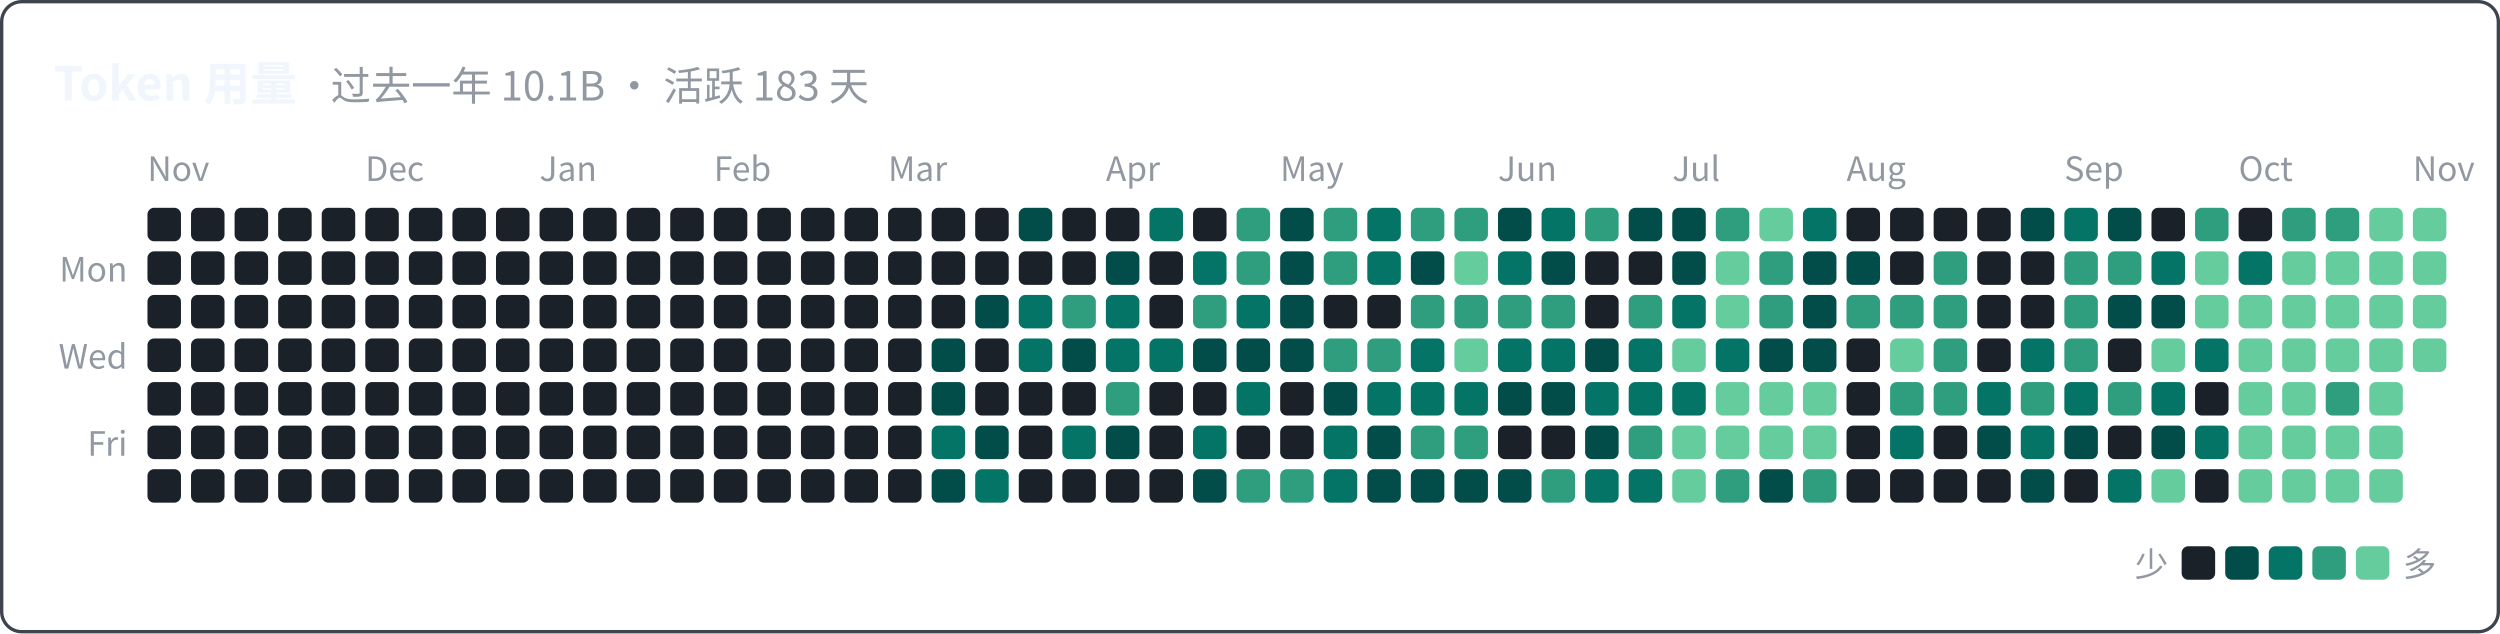
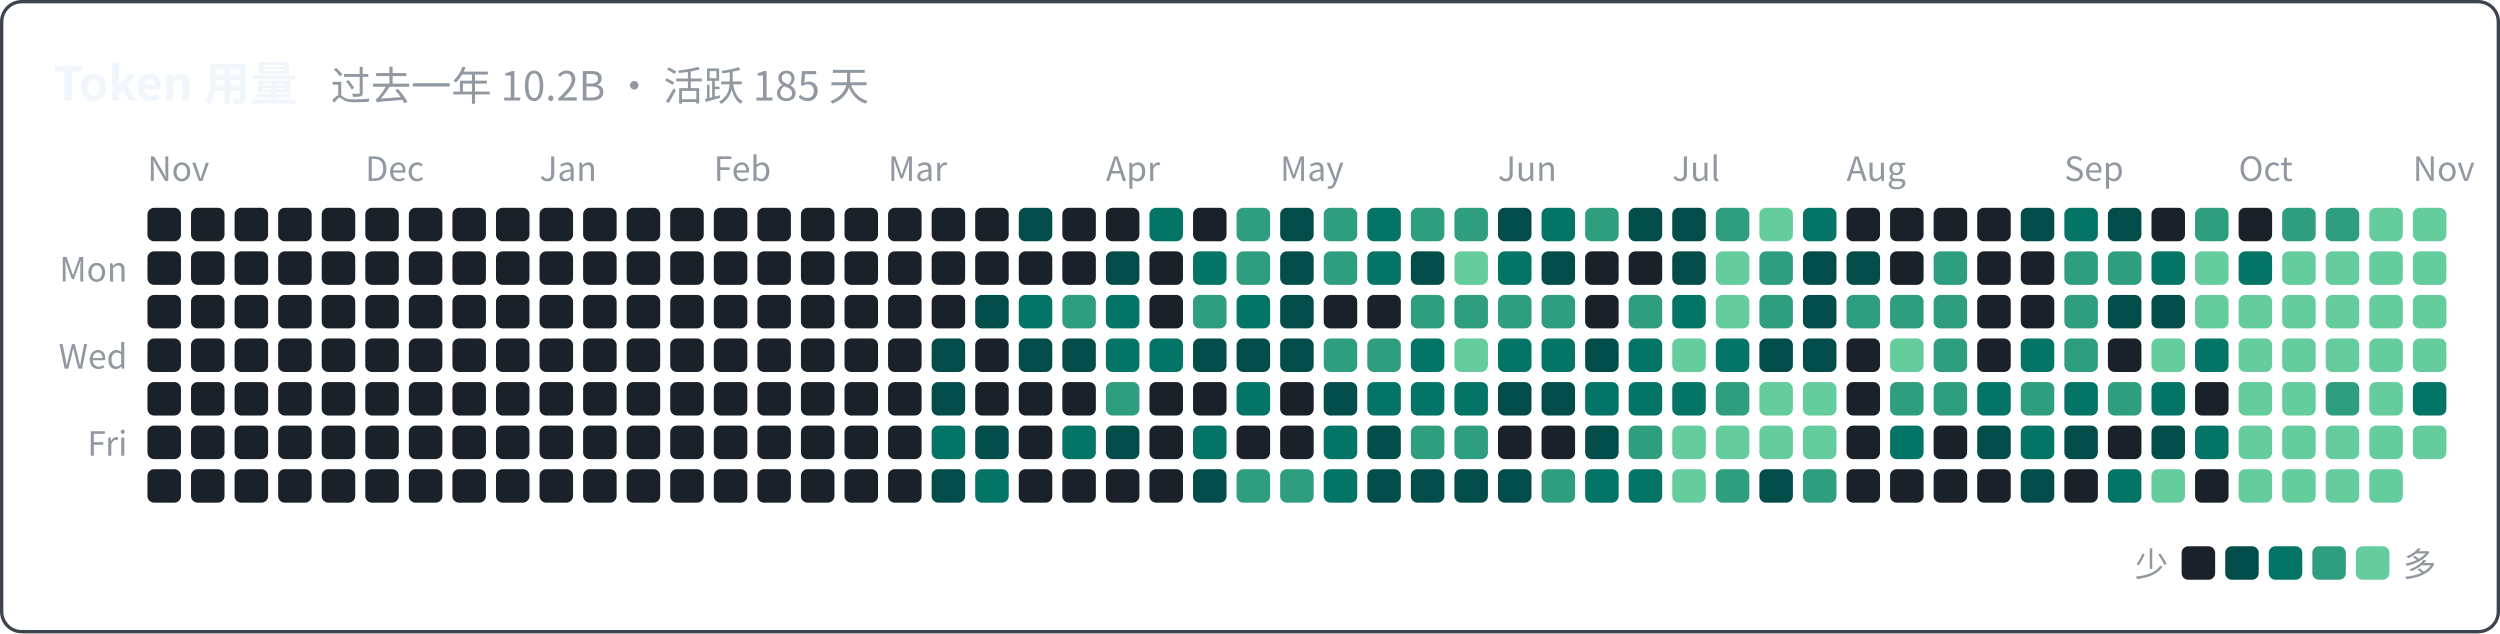
<svg xmlns="http://www.w3.org/2000/svg" width="746" height="189" viewBox="0 0 746 189" font-family="system-ui, -apple-system, 'Segoe UI', 'PingFang SC', 'Microsoft YaHei', 'Noto Sans CJK SC', sans-serif">
  <rect x="0.5" y="0.5" width="745" height="188" rx="6" fill="none" stroke="#3d444d" />
-   <text x="16" y="30" font-size="14" font-weight="600" fill="#f0f6fc">Token 用量<tspan dx="10" font-size="12" font-weight="400" fill="#9198a1">过去一年 10.1B · 活跃 183 天</tspan>
+   <text x="16" y="30" font-size="14" font-weight="600" fill="#f0f6fc">Token 用量<tspan dx="10" font-size="12" font-weight="400" fill="#9198a1">过去一年 10.2B · 活跃 185 天</tspan>
  </text>
  <text x="44" y="54" font-size="10" fill="#9198a1">Nov</text>
  <text x="109" y="54" font-size="10" fill="#9198a1">Dec</text>
  <text x="161" y="54" font-size="10" fill="#9198a1">Jan</text>
  <text x="213" y="54" font-size="10" fill="#9198a1">Feb</text>
  <text x="265" y="54" font-size="10" fill="#9198a1">Mar</text>
  <text x="330" y="54" font-size="10" fill="#9198a1">Apr</text>
  <text x="382" y="54" font-size="10" fill="#9198a1">May</text>
  <text x="447" y="54" font-size="10" fill="#9198a1">Jun</text>
  <text x="499" y="54" font-size="10" fill="#9198a1">Jul</text>
  <text x="551" y="54" font-size="10" fill="#9198a1">Aug</text>
  <text x="616" y="54" font-size="10" fill="#9198a1">Sep</text>
  <text x="668" y="54" font-size="10" fill="#9198a1">Oct</text>
  <text x="720" y="54" font-size="10" fill="#9198a1">Nov</text>
  <text x="38" y="84" font-size="10" text-anchor="end" fill="#9198a1">Mon</text>
  <text x="38" y="110" font-size="10" text-anchor="end" fill="#9198a1">Wed</text>
  <text x="38" y="136" font-size="10" text-anchor="end" fill="#9198a1">Fri</text>
  <rect x="44" y="62" width="10" height="10" rx="2" fill="#1b2129" />
  <rect x="44" y="75" width="10" height="10" rx="2" fill="#1b2129" />
  <rect x="44" y="88" width="10" height="10" rx="2" fill="#1b2129" />
  <rect x="44" y="101" width="10" height="10" rx="2" fill="#1b2129" />
  <rect x="44" y="114" width="10" height="10" rx="2" fill="#1b2129" />
  <rect x="44" y="127" width="10" height="10" rx="2" fill="#1b2129" />
  <rect x="44" y="140" width="10" height="10" rx="2" fill="#1b2129" />
  <rect x="57" y="62" width="10" height="10" rx="2" fill="#1b2129" />
  <rect x="57" y="75" width="10" height="10" rx="2" fill="#1b2129" />
  <rect x="57" y="88" width="10" height="10" rx="2" fill="#1b2129" />
  <rect x="57" y="101" width="10" height="10" rx="2" fill="#1b2129" />
  <rect x="57" y="114" width="10" height="10" rx="2" fill="#1b2129" />
  <rect x="57" y="127" width="10" height="10" rx="2" fill="#1b2129" />
  <rect x="57" y="140" width="10" height="10" rx="2" fill="#1b2129" />
  <rect x="70" y="62" width="10" height="10" rx="2" fill="#1b2129" />
  <rect x="70" y="75" width="10" height="10" rx="2" fill="#1b2129" />
  <rect x="70" y="88" width="10" height="10" rx="2" fill="#1b2129" />
  <rect x="70" y="101" width="10" height="10" rx="2" fill="#1b2129" />
  <rect x="70" y="114" width="10" height="10" rx="2" fill="#1b2129" />
  <rect x="70" y="127" width="10" height="10" rx="2" fill="#1b2129" />
  <rect x="70" y="140" width="10" height="10" rx="2" fill="#1b2129" />
  <rect x="83" y="62" width="10" height="10" rx="2" fill="#1b2129" />
  <rect x="83" y="75" width="10" height="10" rx="2" fill="#1b2129" />
  <rect x="83" y="88" width="10" height="10" rx="2" fill="#1b2129" />
  <rect x="83" y="101" width="10" height="10" rx="2" fill="#1b2129" />
  <rect x="83" y="114" width="10" height="10" rx="2" fill="#1b2129" />
  <rect x="83" y="127" width="10" height="10" rx="2" fill="#1b2129" />
  <rect x="83" y="140" width="10" height="10" rx="2" fill="#1b2129" />
  <rect x="96" y="62" width="10" height="10" rx="2" fill="#1b2129" />
  <rect x="96" y="75" width="10" height="10" rx="2" fill="#1b2129" />
  <rect x="96" y="88" width="10" height="10" rx="2" fill="#1b2129" />
  <rect x="96" y="101" width="10" height="10" rx="2" fill="#1b2129" />
  <rect x="96" y="114" width="10" height="10" rx="2" fill="#1b2129" />
  <rect x="96" y="127" width="10" height="10" rx="2" fill="#1b2129" />
  <rect x="96" y="140" width="10" height="10" rx="2" fill="#1b2129" />
  <rect x="109" y="62" width="10" height="10" rx="2" fill="#1b2129" />
  <rect x="109" y="75" width="10" height="10" rx="2" fill="#1b2129" />
  <rect x="109" y="88" width="10" height="10" rx="2" fill="#1b2129" />
  <rect x="109" y="101" width="10" height="10" rx="2" fill="#1b2129" />
  <rect x="109" y="114" width="10" height="10" rx="2" fill="#1b2129" />
  <rect x="109" y="127" width="10" height="10" rx="2" fill="#1b2129" />
  <rect x="109" y="140" width="10" height="10" rx="2" fill="#1b2129" />
  <rect x="122" y="62" width="10" height="10" rx="2" fill="#1b2129" />
  <rect x="122" y="75" width="10" height="10" rx="2" fill="#1b2129" />
  <rect x="122" y="88" width="10" height="10" rx="2" fill="#1b2129" />
  <rect x="122" y="101" width="10" height="10" rx="2" fill="#1b2129" />
  <rect x="122" y="114" width="10" height="10" rx="2" fill="#1b2129" />
  <rect x="122" y="127" width="10" height="10" rx="2" fill="#1b2129" />
  <rect x="122" y="140" width="10" height="10" rx="2" fill="#1b2129" />
  <rect x="135" y="62" width="10" height="10" rx="2" fill="#1b2129" />
  <rect x="135" y="75" width="10" height="10" rx="2" fill="#1b2129" />
  <rect x="135" y="88" width="10" height="10" rx="2" fill="#1b2129" />
  <rect x="135" y="101" width="10" height="10" rx="2" fill="#1b2129" />
  <rect x="135" y="114" width="10" height="10" rx="2" fill="#1b2129" />
  <rect x="135" y="127" width="10" height="10" rx="2" fill="#1b2129" />
  <rect x="135" y="140" width="10" height="10" rx="2" fill="#1b2129" />
  <rect x="148" y="62" width="10" height="10" rx="2" fill="#1b2129" />
  <rect x="148" y="75" width="10" height="10" rx="2" fill="#1b2129" />
  <rect x="148" y="88" width="10" height="10" rx="2" fill="#1b2129" />
  <rect x="148" y="101" width="10" height="10" rx="2" fill="#1b2129" />
  <rect x="148" y="114" width="10" height="10" rx="2" fill="#1b2129" />
  <rect x="148" y="127" width="10" height="10" rx="2" fill="#1b2129" />
  <rect x="148" y="140" width="10" height="10" rx="2" fill="#1b2129" />
  <rect x="161" y="62" width="10" height="10" rx="2" fill="#1b2129" />
  <rect x="161" y="75" width="10" height="10" rx="2" fill="#1b2129" />
  <rect x="161" y="88" width="10" height="10" rx="2" fill="#1b2129" />
  <rect x="161" y="101" width="10" height="10" rx="2" fill="#1b2129" />
  <rect x="161" y="114" width="10" height="10" rx="2" fill="#1b2129" />
  <rect x="161" y="127" width="10" height="10" rx="2" fill="#1b2129" />
  <rect x="161" y="140" width="10" height="10" rx="2" fill="#1b2129" />
  <rect x="174" y="62" width="10" height="10" rx="2" fill="#1b2129" />
  <rect x="174" y="75" width="10" height="10" rx="2" fill="#1b2129" />
  <rect x="174" y="88" width="10" height="10" rx="2" fill="#1b2129" />
  <rect x="174" y="101" width="10" height="10" rx="2" fill="#1b2129" />
  <rect x="174" y="114" width="10" height="10" rx="2" fill="#1b2129" />
  <rect x="174" y="127" width="10" height="10" rx="2" fill="#1b2129" />
  <rect x="174" y="140" width="10" height="10" rx="2" fill="#1b2129" />
  <rect x="187" y="62" width="10" height="10" rx="2" fill="#1b2129" />
  <rect x="187" y="75" width="10" height="10" rx="2" fill="#1b2129" />
  <rect x="187" y="88" width="10" height="10" rx="2" fill="#1b2129" />
  <rect x="187" y="101" width="10" height="10" rx="2" fill="#1b2129" />
  <rect x="187" y="114" width="10" height="10" rx="2" fill="#1b2129" />
  <rect x="187" y="127" width="10" height="10" rx="2" fill="#1b2129" />
  <rect x="187" y="140" width="10" height="10" rx="2" fill="#1b2129" />
  <rect x="200" y="62" width="10" height="10" rx="2" fill="#1b2129" />
  <rect x="200" y="75" width="10" height="10" rx="2" fill="#1b2129" />
  <rect x="200" y="88" width="10" height="10" rx="2" fill="#1b2129" />
  <rect x="200" y="101" width="10" height="10" rx="2" fill="#1b2129" />
  <rect x="200" y="114" width="10" height="10" rx="2" fill="#1b2129" />
  <rect x="200" y="127" width="10" height="10" rx="2" fill="#1b2129" />
  <rect x="200" y="140" width="10" height="10" rx="2" fill="#1b2129" />
  <rect x="213" y="62" width="10" height="10" rx="2" fill="#1b2129" />
  <rect x="213" y="75" width="10" height="10" rx="2" fill="#1b2129" />
  <rect x="213" y="88" width="10" height="10" rx="2" fill="#1b2129" />
  <rect x="213" y="101" width="10" height="10" rx="2" fill="#1b2129" />
  <rect x="213" y="114" width="10" height="10" rx="2" fill="#1b2129" />
  <rect x="213" y="127" width="10" height="10" rx="2" fill="#1b2129" />
  <rect x="213" y="140" width="10" height="10" rx="2" fill="#1b2129" />
  <rect x="226" y="62" width="10" height="10" rx="2" fill="#1b2129" />
  <rect x="226" y="75" width="10" height="10" rx="2" fill="#1b2129" />
  <rect x="226" y="88" width="10" height="10" rx="2" fill="#1b2129" />
  <rect x="226" y="101" width="10" height="10" rx="2" fill="#1b2129" />
  <rect x="226" y="114" width="10" height="10" rx="2" fill="#1b2129" />
  <rect x="226" y="127" width="10" height="10" rx="2" fill="#1b2129" />
  <rect x="226" y="140" width="10" height="10" rx="2" fill="#1b2129" />
  <rect x="239" y="62" width="10" height="10" rx="2" fill="#1b2129" />
  <rect x="239" y="75" width="10" height="10" rx="2" fill="#1b2129" />
  <rect x="239" y="88" width="10" height="10" rx="2" fill="#1b2129" />
  <rect x="239" y="101" width="10" height="10" rx="2" fill="#1b2129" />
  <rect x="239" y="114" width="10" height="10" rx="2" fill="#1b2129" />
  <rect x="239" y="127" width="10" height="10" rx="2" fill="#1b2129" />
  <rect x="239" y="140" width="10" height="10" rx="2" fill="#1b2129" />
  <rect x="252" y="62" width="10" height="10" rx="2" fill="#1b2129" />
  <rect x="252" y="75" width="10" height="10" rx="2" fill="#1b2129" />
  <rect x="252" y="88" width="10" height="10" rx="2" fill="#1b2129" />
  <rect x="252" y="101" width="10" height="10" rx="2" fill="#1b2129" />
  <rect x="252" y="114" width="10" height="10" rx="2" fill="#1b2129" />
  <rect x="252" y="127" width="10" height="10" rx="2" fill="#1b2129" />
  <rect x="252" y="140" width="10" height="10" rx="2" fill="#1b2129" />
  <rect x="265" y="62" width="10" height="10" rx="2" fill="#1b2129" />
  <rect x="265" y="75" width="10" height="10" rx="2" fill="#1b2129" />
  <rect x="265" y="88" width="10" height="10" rx="2" fill="#1b2129" />
  <rect x="265" y="101" width="10" height="10" rx="2" fill="#1b2129" />
  <rect x="265" y="114" width="10" height="10" rx="2" fill="#1b2129" />
  <rect x="265" y="127" width="10" height="10" rx="2" fill="#1b2129" />
  <rect x="265" y="140" width="10" height="10" rx="2" fill="#1b2129" />
  <rect x="278" y="62" width="10" height="10" rx="2" fill="#1b2129" />
  <rect x="278" y="75" width="10" height="10" rx="2" fill="#1b2129" />
  <rect x="278" y="88" width="10" height="10" rx="2" fill="#1b2129" />
  <rect x="278" y="101" width="10" height="10" rx="2" fill="#024d4a" />
  <rect x="278" y="114" width="10" height="10" rx="2" fill="#024d4a" />
  <rect x="278" y="127" width="10" height="10" rx="2" fill="#037465" />
  <rect x="278" y="140" width="10" height="10" rx="2" fill="#024d4a" />
  <rect x="291" y="62" width="10" height="10" rx="2" fill="#1b2129" />
  <rect x="291" y="75" width="10" height="10" rx="2" fill="#1b2129" />
  <rect x="291" y="88" width="10" height="10" rx="2" fill="#024d4a" />
  <rect x="291" y="101" width="10" height="10" rx="2" fill="#1b2129" />
  <rect x="291" y="114" width="10" height="10" rx="2" fill="#1b2129" />
  <rect x="291" y="127" width="10" height="10" rx="2" fill="#024d4a" />
  <rect x="291" y="140" width="10" height="10" rx="2" fill="#037465" />
  <rect x="304" y="62" width="10" height="10" rx="2" fill="#024d4a" />
  <rect x="304" y="75" width="10" height="10" rx="2" fill="#1b2129" />
  <rect x="304" y="88" width="10" height="10" rx="2" fill="#037465" />
-   <rect x="304" y="101" width="10" height="10" rx="2" fill="#037465" />
+   <rect x="304" y="101" width="10" height="10" rx="2" fill="#024d4a" />
  <rect x="304" y="114" width="10" height="10" rx="2" fill="#1b2129" />
  <rect x="304" y="127" width="10" height="10" rx="2" fill="#1b2129" />
  <rect x="304" y="140" width="10" height="10" rx="2" fill="#1b2129" />
  <rect x="317" y="62" width="10" height="10" rx="2" fill="#1b2129" />
  <rect x="317" y="75" width="10" height="10" rx="2" fill="#1b2129" />
  <rect x="317" y="88" width="10" height="10" rx="2" fill="#2f9e7f" />
  <rect x="317" y="101" width="10" height="10" rx="2" fill="#024d4a" />
  <rect x="317" y="114" width="10" height="10" rx="2" fill="#1b2129" />
  <rect x="317" y="127" width="10" height="10" rx="2" fill="#037465" />
  <rect x="317" y="140" width="10" height="10" rx="2" fill="#1b2129" />
  <rect x="330" y="62" width="10" height="10" rx="2" fill="#1b2129" />
  <rect x="330" y="75" width="10" height="10" rx="2" fill="#024d4a" />
  <rect x="330" y="88" width="10" height="10" rx="2" fill="#037465" />
  <rect x="330" y="101" width="10" height="10" rx="2" fill="#037465" />
  <rect x="330" y="114" width="10" height="10" rx="2" fill="#2f9e7f" />
  <rect x="330" y="127" width="10" height="10" rx="2" fill="#024d4a" />
  <rect x="330" y="140" width="10" height="10" rx="2" fill="#1b2129" />
  <rect x="343" y="62" width="10" height="10" rx="2" fill="#037465" />
  <rect x="343" y="75" width="10" height="10" rx="2" fill="#1b2129" />
  <rect x="343" y="88" width="10" height="10" rx="2" fill="#1b2129" />
  <rect x="343" y="101" width="10" height="10" rx="2" fill="#037465" />
  <rect x="343" y="114" width="10" height="10" rx="2" fill="#1b2129" />
  <rect x="343" y="127" width="10" height="10" rx="2" fill="#1b2129" />
  <rect x="343" y="140" width="10" height="10" rx="2" fill="#1b2129" />
  <rect x="356" y="62" width="10" height="10" rx="2" fill="#1b2129" />
  <rect x="356" y="75" width="10" height="10" rx="2" fill="#037465" />
  <rect x="356" y="88" width="10" height="10" rx="2" fill="#2f9e7f" />
  <rect x="356" y="101" width="10" height="10" rx="2" fill="#024d4a" />
  <rect x="356" y="114" width="10" height="10" rx="2" fill="#1b2129" />
  <rect x="356" y="127" width="10" height="10" rx="2" fill="#037465" />
  <rect x="356" y="140" width="10" height="10" rx="2" fill="#024d4a" />
  <rect x="369" y="62" width="10" height="10" rx="2" fill="#2f9e7f" />
  <rect x="369" y="75" width="10" height="10" rx="2" fill="#2f9e7f" />
  <rect x="369" y="88" width="10" height="10" rx="2" fill="#037465" />
  <rect x="369" y="101" width="10" height="10" rx="2" fill="#024d4a" />
  <rect x="369" y="114" width="10" height="10" rx="2" fill="#037465" />
  <rect x="369" y="127" width="10" height="10" rx="2" fill="#1b2129" />
  <rect x="369" y="140" width="10" height="10" rx="2" fill="#2f9e7f" />
  <rect x="382" y="62" width="10" height="10" rx="2" fill="#024d4a" />
  <rect x="382" y="75" width="10" height="10" rx="2" fill="#024d4a" />
  <rect x="382" y="88" width="10" height="10" rx="2" fill="#024d4a" />
  <rect x="382" y="101" width="10" height="10" rx="2" fill="#024d4a" />
  <rect x="382" y="114" width="10" height="10" rx="2" fill="#1b2129" />
  <rect x="382" y="127" width="10" height="10" rx="2" fill="#1b2129" />
  <rect x="382" y="140" width="10" height="10" rx="2" fill="#2f9e7f" />
  <rect x="395" y="62" width="10" height="10" rx="2" fill="#2f9e7f" />
  <rect x="395" y="75" width="10" height="10" rx="2" fill="#2f9e7f" />
  <rect x="395" y="88" width="10" height="10" rx="2" fill="#1b2129" />
  <rect x="395" y="101" width="10" height="10" rx="2" fill="#2f9e7f" />
  <rect x="395" y="114" width="10" height="10" rx="2" fill="#024d4a" />
  <rect x="395" y="127" width="10" height="10" rx="2" fill="#037465" />
  <rect x="395" y="140" width="10" height="10" rx="2" fill="#037465" />
  <rect x="408" y="62" width="10" height="10" rx="2" fill="#037465" />
  <rect x="408" y="75" width="10" height="10" rx="2" fill="#037465" />
  <rect x="408" y="88" width="10" height="10" rx="2" fill="#1b2129" />
  <rect x="408" y="101" width="10" height="10" rx="2" fill="#2f9e7f" />
  <rect x="408" y="114" width="10" height="10" rx="2" fill="#037465" />
  <rect x="408" y="127" width="10" height="10" rx="2" fill="#024d4a" />
  <rect x="408" y="140" width="10" height="10" rx="2" fill="#024d4a" />
  <rect x="421" y="62" width="10" height="10" rx="2" fill="#2f9e7f" />
  <rect x="421" y="75" width="10" height="10" rx="2" fill="#024d4a" />
  <rect x="421" y="88" width="10" height="10" rx="2" fill="#2f9e7f" />
  <rect x="421" y="101" width="10" height="10" rx="2" fill="#037465" />
  <rect x="421" y="114" width="10" height="10" rx="2" fill="#037465" />
  <rect x="421" y="127" width="10" height="10" rx="2" fill="#2f9e7f" />
  <rect x="421" y="140" width="10" height="10" rx="2" fill="#024d4a" />
  <rect x="434" y="62" width="10" height="10" rx="2" fill="#2f9e7f" />
  <rect x="434" y="75" width="10" height="10" rx="2" fill="#64cc9d" />
  <rect x="434" y="88" width="10" height="10" rx="2" fill="#2f9e7f" />
  <rect x="434" y="101" width="10" height="10" rx="2" fill="#64cc9d" />
  <rect x="434" y="114" width="10" height="10" rx="2" fill="#037465" />
  <rect x="434" y="127" width="10" height="10" rx="2" fill="#2f9e7f" />
  <rect x="434" y="140" width="10" height="10" rx="2" fill="#024d4a" />
  <rect x="447" y="62" width="10" height="10" rx="2" fill="#024d4a" />
  <rect x="447" y="75" width="10" height="10" rx="2" fill="#037465" />
  <rect x="447" y="88" width="10" height="10" rx="2" fill="#2f9e7f" />
  <rect x="447" y="101" width="10" height="10" rx="2" fill="#037465" />
  <rect x="447" y="114" width="10" height="10" rx="2" fill="#024d4a" />
  <rect x="447" y="127" width="10" height="10" rx="2" fill="#1b2129" />
  <rect x="447" y="140" width="10" height="10" rx="2" fill="#024d4a" />
  <rect x="460" y="62" width="10" height="10" rx="2" fill="#037465" />
  <rect x="460" y="75" width="10" height="10" rx="2" fill="#024d4a" />
  <rect x="460" y="88" width="10" height="10" rx="2" fill="#2f9e7f" />
  <rect x="460" y="101" width="10" height="10" rx="2" fill="#037465" />
  <rect x="460" y="114" width="10" height="10" rx="2" fill="#024d4a" />
  <rect x="460" y="127" width="10" height="10" rx="2" fill="#1b2129" />
  <rect x="460" y="140" width="10" height="10" rx="2" fill="#2f9e7f" />
  <rect x="473" y="62" width="10" height="10" rx="2" fill="#2f9e7f" />
  <rect x="473" y="75" width="10" height="10" rx="2" fill="#1b2129" />
  <rect x="473" y="88" width="10" height="10" rx="2" fill="#1b2129" />
  <rect x="473" y="101" width="10" height="10" rx="2" fill="#024d4a" />
  <rect x="473" y="114" width="10" height="10" rx="2" fill="#037465" />
  <rect x="473" y="127" width="10" height="10" rx="2" fill="#024d4a" />
  <rect x="473" y="140" width="10" height="10" rx="2" fill="#037465" />
  <rect x="486" y="62" width="10" height="10" rx="2" fill="#024d4a" />
  <rect x="486" y="75" width="10" height="10" rx="2" fill="#1b2129" />
  <rect x="486" y="88" width="10" height="10" rx="2" fill="#2f9e7f" />
  <rect x="486" y="101" width="10" height="10" rx="2" fill="#037465" />
  <rect x="486" y="114" width="10" height="10" rx="2" fill="#037465" />
  <rect x="486" y="127" width="10" height="10" rx="2" fill="#2f9e7f" />
  <rect x="486" y="140" width="10" height="10" rx="2" fill="#037465" />
  <rect x="499" y="62" width="10" height="10" rx="2" fill="#024d4a" />
  <rect x="499" y="75" width="10" height="10" rx="2" fill="#024d4a" />
  <rect x="499" y="88" width="10" height="10" rx="2" fill="#037465" />
  <rect x="499" y="101" width="10" height="10" rx="2" fill="#64cc9d" />
  <rect x="499" y="114" width="10" height="10" rx="2" fill="#037465" />
  <rect x="499" y="127" width="10" height="10" rx="2" fill="#64cc9d" />
  <rect x="499" y="140" width="10" height="10" rx="2" fill="#64cc9d" />
  <rect x="512" y="62" width="10" height="10" rx="2" fill="#2f9e7f" />
  <rect x="512" y="75" width="10" height="10" rx="2" fill="#64cc9d" />
  <rect x="512" y="88" width="10" height="10" rx="2" fill="#64cc9d" />
  <rect x="512" y="101" width="10" height="10" rx="2" fill="#037465" />
-   <rect x="512" y="114" width="10" height="10" rx="2" fill="#64cc9d" />
+   <rect x="512" y="114" width="10" height="10" rx="2" fill="#2f9e7f" />
  <rect x="512" y="127" width="10" height="10" rx="2" fill="#64cc9d" />
  <rect x="512" y="140" width="10" height="10" rx="2" fill="#2f9e7f" />
  <rect x="525" y="62" width="10" height="10" rx="2" fill="#64cc9d" />
  <rect x="525" y="75" width="10" height="10" rx="2" fill="#2f9e7f" />
  <rect x="525" y="88" width="10" height="10" rx="2" fill="#2f9e7f" />
  <rect x="525" y="101" width="10" height="10" rx="2" fill="#024d4a" />
  <rect x="525" y="114" width="10" height="10" rx="2" fill="#64cc9d" />
  <rect x="525" y="127" width="10" height="10" rx="2" fill="#64cc9d" />
  <rect x="525" y="140" width="10" height="10" rx="2" fill="#024d4a" />
  <rect x="538" y="62" width="10" height="10" rx="2" fill="#037465" />
  <rect x="538" y="75" width="10" height="10" rx="2" fill="#024d4a" />
  <rect x="538" y="88" width="10" height="10" rx="2" fill="#024d4a" />
  <rect x="538" y="101" width="10" height="10" rx="2" fill="#024d4a" />
  <rect x="538" y="114" width="10" height="10" rx="2" fill="#64cc9d" />
  <rect x="538" y="127" width="10" height="10" rx="2" fill="#64cc9d" />
  <rect x="538" y="140" width="10" height="10" rx="2" fill="#2f9e7f" />
  <rect x="551" y="62" width="10" height="10" rx="2" fill="#1b2129" />
  <rect x="551" y="75" width="10" height="10" rx="2" fill="#024d4a" />
  <rect x="551" y="88" width="10" height="10" rx="2" fill="#2f9e7f" />
  <rect x="551" y="101" width="10" height="10" rx="2" fill="#1b2129" />
  <rect x="551" y="114" width="10" height="10" rx="2" fill="#1b2129" />
  <rect x="551" y="127" width="10" height="10" rx="2" fill="#1b2129" />
  <rect x="551" y="140" width="10" height="10" rx="2" fill="#1b2129" />
  <rect x="564" y="62" width="10" height="10" rx="2" fill="#1b2129" />
  <rect x="564" y="75" width="10" height="10" rx="2" fill="#1b2129" />
  <rect x="564" y="88" width="10" height="10" rx="2" fill="#2f9e7f" />
  <rect x="564" y="101" width="10" height="10" rx="2" fill="#64cc9d" />
  <rect x="564" y="114" width="10" height="10" rx="2" fill="#2f9e7f" />
  <rect x="564" y="127" width="10" height="10" rx="2" fill="#037465" />
  <rect x="564" y="140" width="10" height="10" rx="2" fill="#1b2129" />
  <rect x="577" y="62" width="10" height="10" rx="2" fill="#1b2129" />
  <rect x="577" y="75" width="10" height="10" rx="2" fill="#2f9e7f" />
  <rect x="577" y="88" width="10" height="10" rx="2" fill="#2f9e7f" />
  <rect x="577" y="101" width="10" height="10" rx="2" fill="#2f9e7f" />
  <rect x="577" y="114" width="10" height="10" rx="2" fill="#2f9e7f" />
  <rect x="577" y="127" width="10" height="10" rx="2" fill="#1b2129" />
  <rect x="577" y="140" width="10" height="10" rx="2" fill="#1b2129" />
  <rect x="590" y="62" width="10" height="10" rx="2" fill="#1b2129" />
  <rect x="590" y="75" width="10" height="10" rx="2" fill="#1b2129" />
  <rect x="590" y="88" width="10" height="10" rx="2" fill="#1b2129" />
  <rect x="590" y="101" width="10" height="10" rx="2" fill="#1b2129" />
  <rect x="590" y="114" width="10" height="10" rx="2" fill="#037465" />
  <rect x="590" y="127" width="10" height="10" rx="2" fill="#024d4a" />
  <rect x="590" y="140" width="10" height="10" rx="2" fill="#1b2129" />
  <rect x="603" y="62" width="10" height="10" rx="2" fill="#024d4a" />
  <rect x="603" y="75" width="10" height="10" rx="2" fill="#1b2129" />
  <rect x="603" y="88" width="10" height="10" rx="2" fill="#1b2129" />
  <rect x="603" y="101" width="10" height="10" rx="2" fill="#037465" />
  <rect x="603" y="114" width="10" height="10" rx="2" fill="#2f9e7f" />
  <rect x="603" y="127" width="10" height="10" rx="2" fill="#037465" />
  <rect x="603" y="140" width="10" height="10" rx="2" fill="#024d4a" />
  <rect x="616" y="62" width="10" height="10" rx="2" fill="#037465" />
  <rect x="616" y="75" width="10" height="10" rx="2" fill="#2f9e7f" />
  <rect x="616" y="88" width="10" height="10" rx="2" fill="#2f9e7f" />
  <rect x="616" y="101" width="10" height="10" rx="2" fill="#2f9e7f" />
  <rect x="616" y="114" width="10" height="10" rx="2" fill="#037465" />
  <rect x="616" y="127" width="10" height="10" rx="2" fill="#024d4a" />
  <rect x="616" y="140" width="10" height="10" rx="2" fill="#1b2129" />
  <rect x="629" y="62" width="10" height="10" rx="2" fill="#024d4a" />
  <rect x="629" y="75" width="10" height="10" rx="2" fill="#2f9e7f" />
  <rect x="629" y="88" width="10" height="10" rx="2" fill="#024d4a" />
  <rect x="629" y="101" width="10" height="10" rx="2" fill="#1b2129" />
  <rect x="629" y="114" width="10" height="10" rx="2" fill="#2f9e7f" />
  <rect x="629" y="127" width="10" height="10" rx="2" fill="#1b2129" />
  <rect x="629" y="140" width="10" height="10" rx="2" fill="#037465" />
  <rect x="642" y="62" width="10" height="10" rx="2" fill="#1b2129" />
  <rect x="642" y="75" width="10" height="10" rx="2" fill="#037465" />
  <rect x="642" y="88" width="10" height="10" rx="2" fill="#024d4a" />
  <rect x="642" y="101" width="10" height="10" rx="2" fill="#64cc9d" />
  <rect x="642" y="114" width="10" height="10" rx="2" fill="#037465" />
  <rect x="642" y="127" width="10" height="10" rx="2" fill="#024d4a" />
  <rect x="642" y="140" width="10" height="10" rx="2" fill="#64cc9d" />
  <rect x="655" y="62" width="10" height="10" rx="2" fill="#2f9e7f" />
  <rect x="655" y="75" width="10" height="10" rx="2" fill="#64cc9d" />
  <rect x="655" y="88" width="10" height="10" rx="2" fill="#64cc9d" />
  <rect x="655" y="101" width="10" height="10" rx="2" fill="#037465" />
  <rect x="655" y="114" width="10" height="10" rx="2" fill="#1b2129" />
  <rect x="655" y="127" width="10" height="10" rx="2" fill="#037465" />
  <rect x="655" y="140" width="10" height="10" rx="2" fill="#1b2129" />
  <rect x="668" y="62" width="10" height="10" rx="2" fill="#1b2129" />
  <rect x="668" y="75" width="10" height="10" rx="2" fill="#037465" />
  <rect x="668" y="88" width="10" height="10" rx="2" fill="#64cc9d" />
  <rect x="668" y="101" width="10" height="10" rx="2" fill="#64cc9d" />
  <rect x="668" y="114" width="10" height="10" rx="2" fill="#64cc9d" />
  <rect x="668" y="127" width="10" height="10" rx="2" fill="#64cc9d" />
  <rect x="668" y="140" width="10" height="10" rx="2" fill="#64cc9d" />
  <rect x="681" y="62" width="10" height="10" rx="2" fill="#2f9e7f" />
  <rect x="681" y="75" width="10" height="10" rx="2" fill="#64cc9d" />
  <rect x="681" y="88" width="10" height="10" rx="2" fill="#64cc9d" />
  <rect x="681" y="101" width="10" height="10" rx="2" fill="#64cc9d" />
  <rect x="681" y="114" width="10" height="10" rx="2" fill="#64cc9d" />
  <rect x="681" y="127" width="10" height="10" rx="2" fill="#64cc9d" />
  <rect x="681" y="140" width="10" height="10" rx="2" fill="#64cc9d" />
  <rect x="694" y="62" width="10" height="10" rx="2" fill="#2f9e7f" />
  <rect x="694" y="75" width="10" height="10" rx="2" fill="#64cc9d" />
  <rect x="694" y="88" width="10" height="10" rx="2" fill="#64cc9d" />
  <rect x="694" y="101" width="10" height="10" rx="2" fill="#64cc9d" />
  <rect x="694" y="114" width="10" height="10" rx="2" fill="#2f9e7f" />
  <rect x="694" y="127" width="10" height="10" rx="2" fill="#64cc9d" />
  <rect x="694" y="140" width="10" height="10" rx="2" fill="#64cc9d" />
  <rect x="707" y="62" width="10" height="10" rx="2" fill="#64cc9d" />
  <rect x="707" y="75" width="10" height="10" rx="2" fill="#64cc9d" />
  <rect x="707" y="88" width="10" height="10" rx="2" fill="#64cc9d" />
  <rect x="707" y="101" width="10" height="10" rx="2" fill="#64cc9d" />
  <rect x="707" y="114" width="10" height="10" rx="2" fill="#64cc9d" />
  <rect x="707" y="127" width="10" height="10" rx="2" fill="#64cc9d" />
  <rect x="707" y="140" width="10" height="10" rx="2" fill="#64cc9d" />
  <rect x="720" y="62" width="10" height="10" rx="2" fill="#64cc9d" />
  <rect x="720" y="75" width="10" height="10" rx="2" fill="#64cc9d" />
  <rect x="720" y="88" width="10" height="10" rx="2" fill="#64cc9d" />
  <rect x="720" y="101" width="10" height="10" rx="2" fill="#64cc9d" />
+   <rect x="720" y="114" width="10" height="10" rx="2" fill="#037465" />
+   <rect x="720" y="127" width="10" height="10" rx="2" fill="#64cc9d" />
  <text x="647" y="172" font-size="10" text-anchor="end" fill="#9198a1">少</text>
  <rect x="651" y="163" width="10" height="10" rx="2" fill="#1b2129" />
  <rect x="664" y="163" width="10" height="10" rx="2" fill="#024d4a" />
  <rect x="677" y="163" width="10" height="10" rx="2" fill="#037465" />
  <rect x="690" y="163" width="10" height="10" rx="2" fill="#2f9e7f" />
  <rect x="703" y="163" width="10" height="10" rx="2" fill="#64cc9d" />
  <text x="717" y="172" font-size="10" fill="#9198a1">多</text>
</svg>
